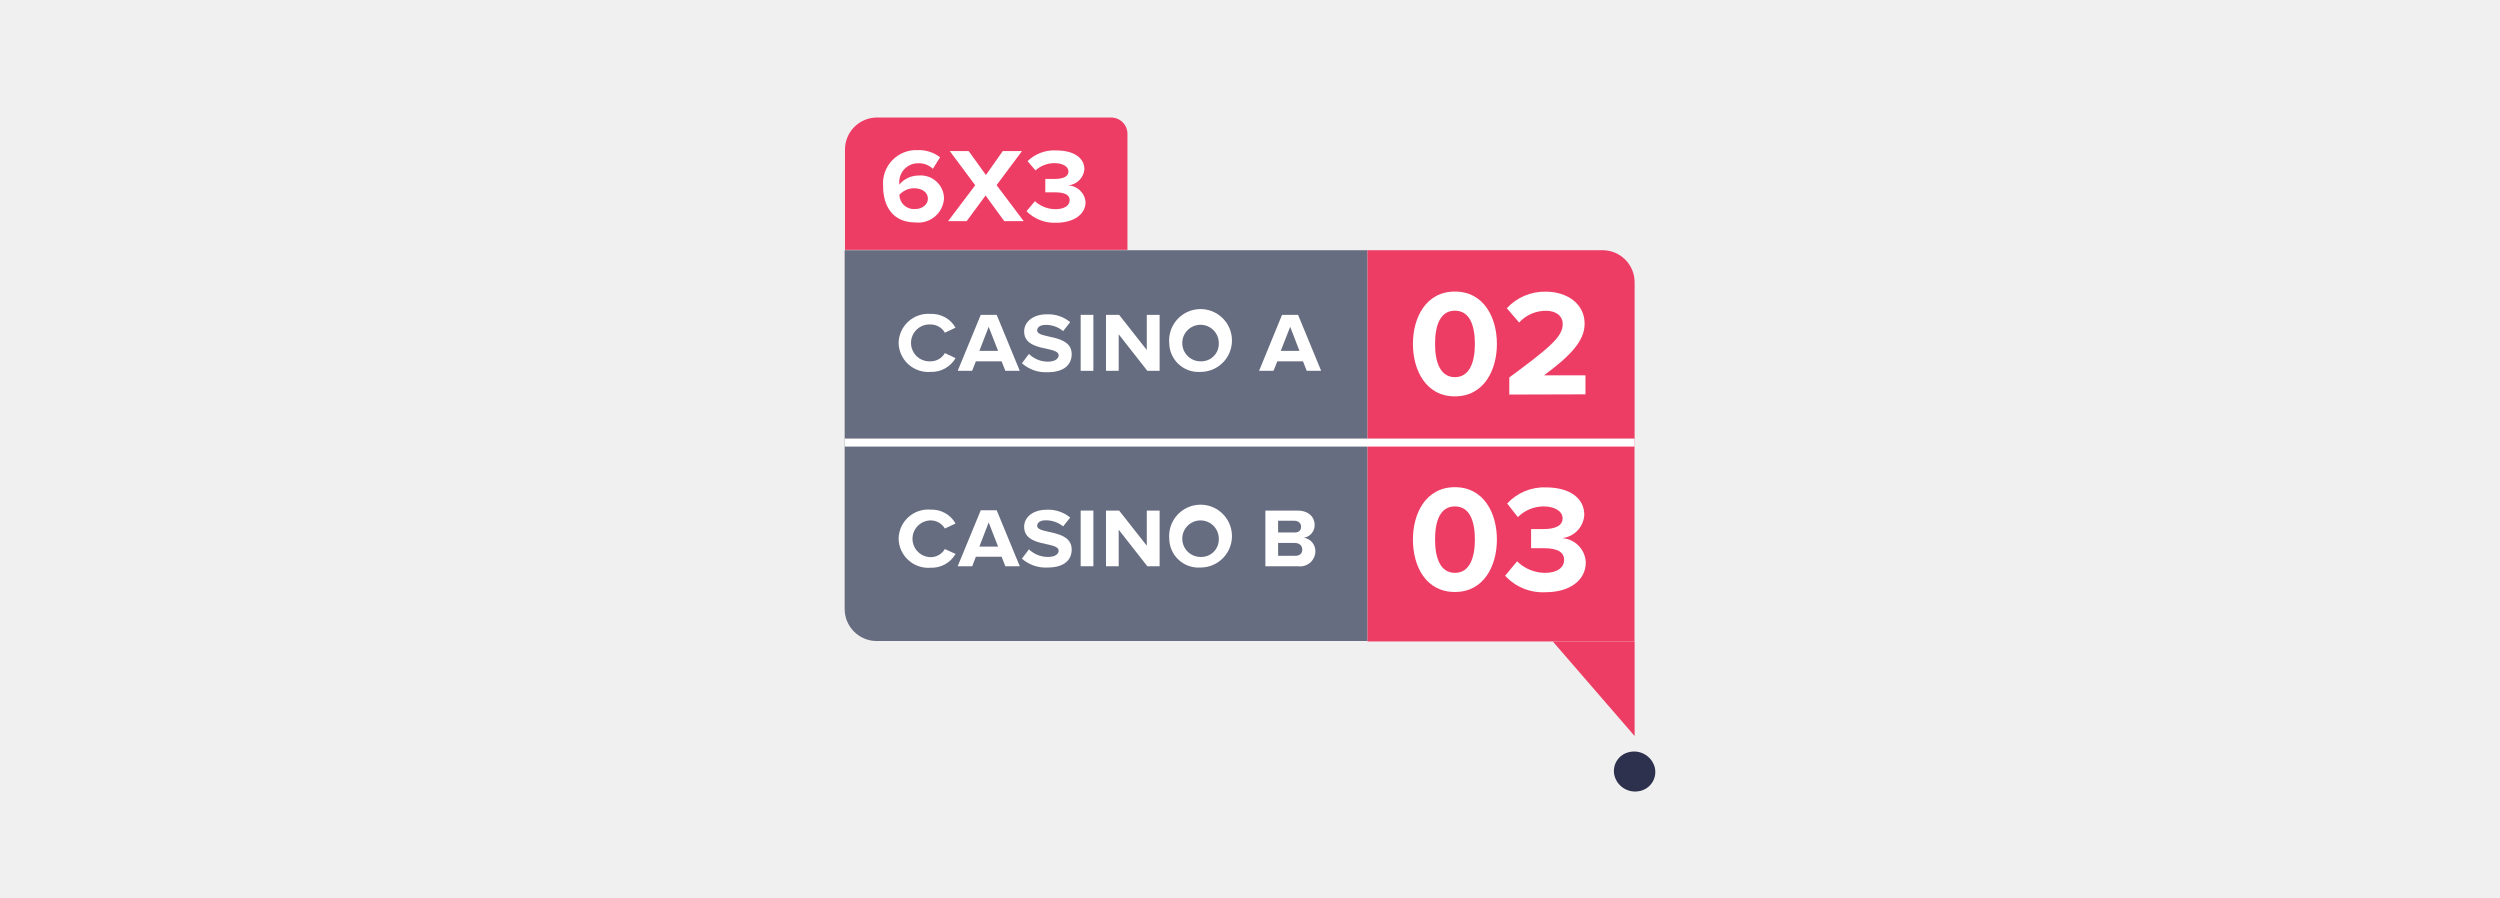
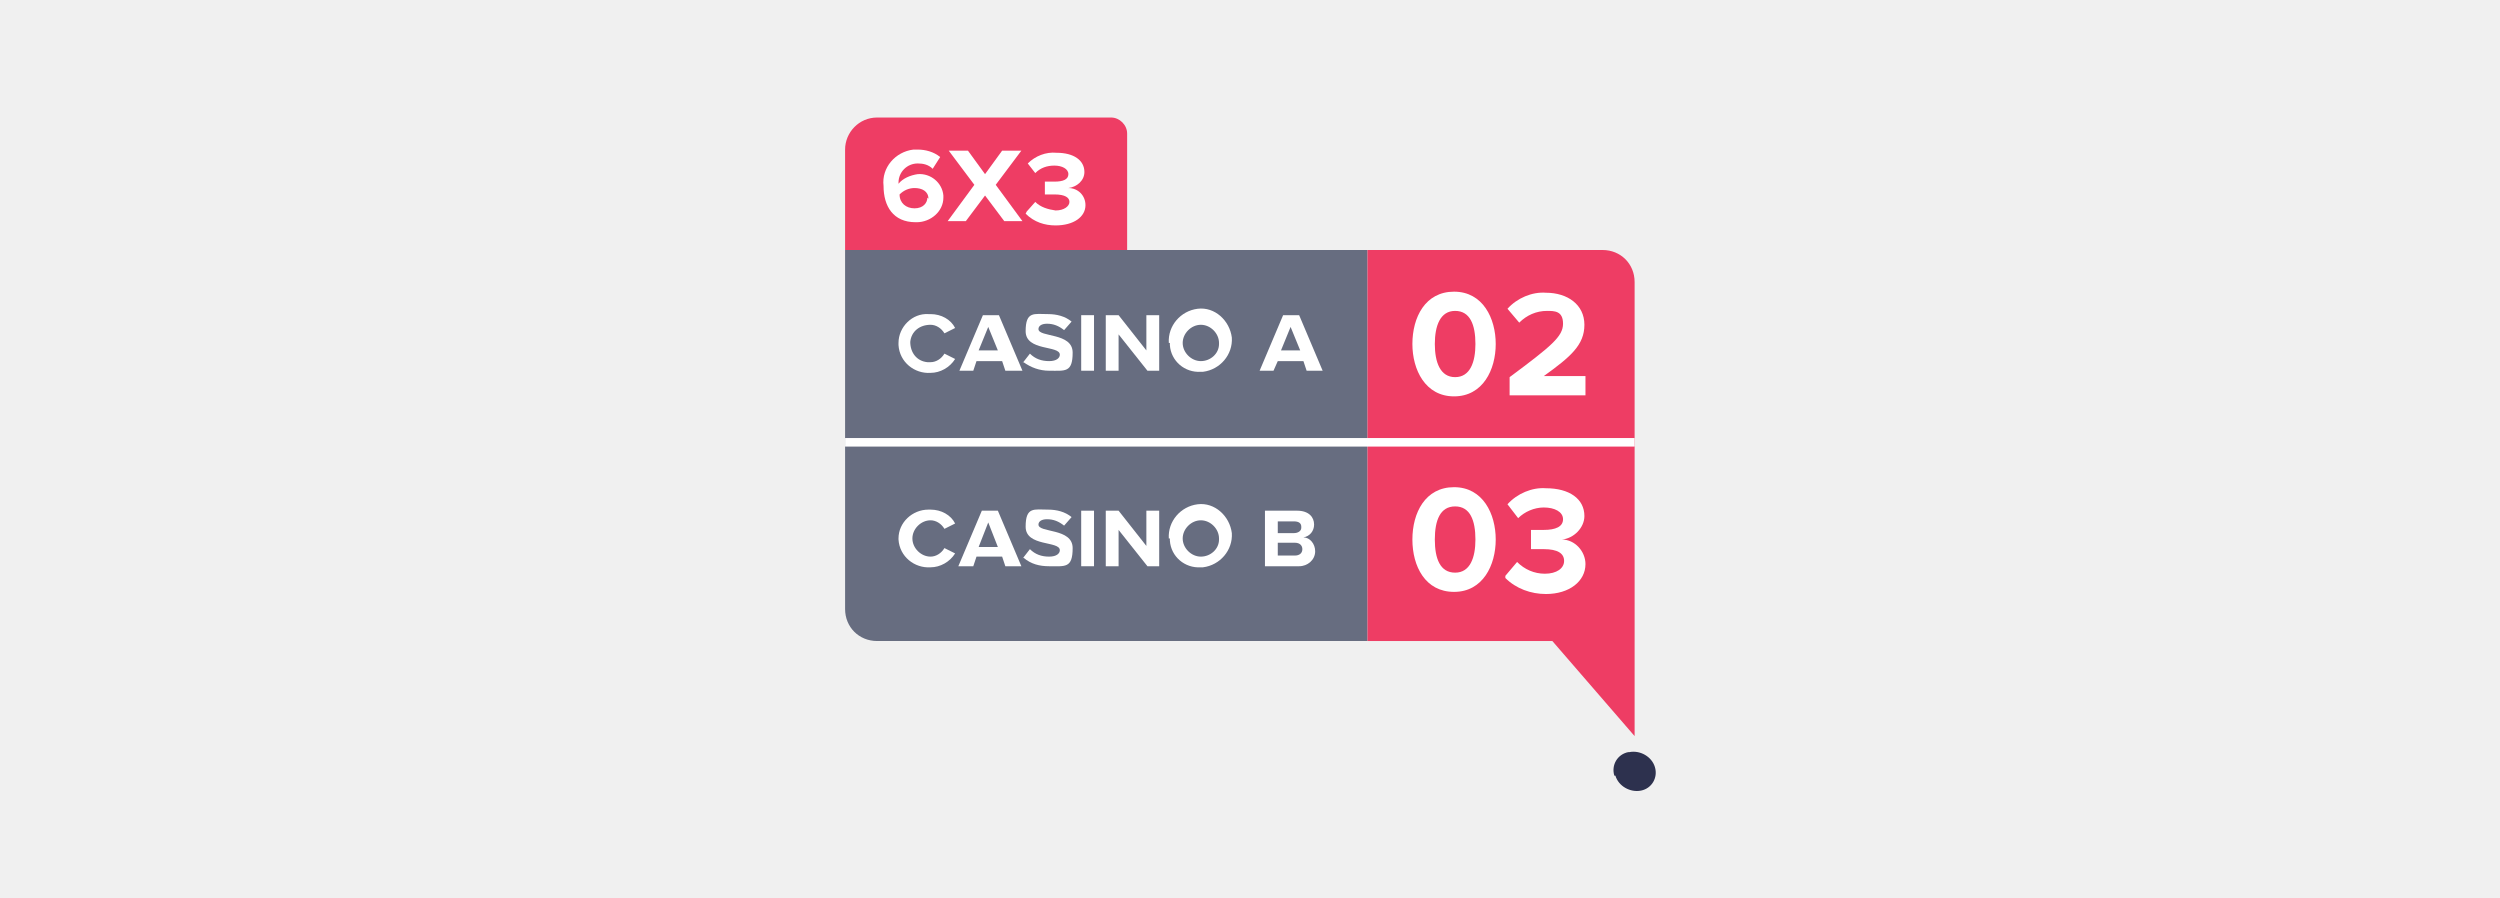
- <svg xmlns="http://www.w3.org/2000/svg" id="Layer_1" data-name="Layer 1" viewBox="0 0 234 84">
+ <svg xmlns="http://www.w3.org/2000/svg" id="Layer_1" data-name="Layer 1" version="1.1" viewBox="0 0 234 84">
  <defs>
-     <style>.cls-1{fill:#676d80;}.cls-2{fill:#fff;}.cls-3{fill:#ee3d64;}.cls-4{fill:#2d314e;}</style>
+     <style>
+       .cls-1 {
+         fill: #676d80;
+       }
+ 
+       .cls-1, .cls-2, .cls-3, .cls-4 {
+         stroke-width: 0px;
+       }
+ 
+       .cls-2 {
+         fill: #2d314e;
+       }
+ 
+       .cls-3 {
+         fill: #fff;
+       }
+ 
+       .cls-4 {
+         fill: #ee3d64;
+       }
+     </style>
  </defs>
-   <path class="cls-1" d="M79.06,41.73H128a0,0,0,0,1,0,0V60a0,0,0,0,1,0,0H82.06a3,3,0,0,1-3-3V41.73A0,0,0,0,1,79.06,41.73Z" />
-   <path class="cls-2" d="M84.11,50.41a2.77,2.77,0,0,1,3-2.71A2.56,2.56,0,0,1,89.44,49l-1,.47a1.54,1.54,0,0,0-1.31-.76,1.72,1.72,0,1,0,0,3.44,1.54,1.54,0,0,0,1.31-.76l1,.46a2.57,2.57,0,0,1-2.33,1.29A2.78,2.78,0,0,1,84.11,50.41Z" />
-   <path class="cls-2" d="M94.1,53l-.35-.89H91.34L91,53H89.64l2.16-5.24h1.49L95.45,53ZM92.54,48.9l-.87,2.26h1.75Z" />
-   <path class="cls-2" d="M95.65,52.29l.66-.87a2.56,2.56,0,0,0,1.78.71c.66,0,1-.27,1-.58,0-.91-3.23-.27-3.23-2.25,0-.87.8-1.59,2.12-1.59a3.23,3.23,0,0,1,2.19.73l-.66.83a2.53,2.53,0,0,0-1.63-.57c-.51,0-.8.2-.8.52,0,.82,3.23.26,3.23,2.22,0,1-.74,1.68-2.25,1.68A3.36,3.36,0,0,1,95.65,52.29Z" />
-   <path class="cls-2" d="M101.15,53V47.79h1.19V53Z" />
-   <path class="cls-2" d="M107.39,53l-2.68-3.42V53h-1.19V47.79h1.23l2.59,3.29V47.79h1.2V53Z" />
-   <path class="cls-2" d="M109.44,50.41a2.94,2.94,0,1,1,2.94,2.71A2.74,2.74,0,0,1,109.44,50.41Zm4.64,0a1.71,1.71,0,1,0-1.7,1.72A1.64,1.64,0,0,0,114.08,50.41Z" />
-   <path class="cls-2" d="M118.44,53V47.79h3c1.07,0,1.61.63,1.61,1.33a1.19,1.19,0,0,1-1,1.21,1.27,1.27,0,0,1,1.07,1.28A1.43,1.43,0,0,1,121.48,53Zm3.34-3.71c0-.32-.25-.55-.65-.55h-1.5v1.1h1.5C121.53,49.87,121.78,49.66,121.78,49.32Zm.11,2.13c0-.33-.25-.6-.71-.6h-1.55v1.2h1.55C121.62,52.05,121.89,51.83,121.89,51.45Z" />
-   <rect class="cls-3" x="128" y="41.73" width="24.99" height="18.31" />
-   <path class="cls-2" d="M132.25,50.5c0-2.45,1.21-4.9,3.93-4.9s3.93,2.45,3.93,4.9-1.21,4.91-3.93,4.91S132.25,53,132.25,50.5Zm5.8,0c0-1.75-.5-3.1-1.87-3.1s-1.86,1.35-1.86,3.1.51,3.12,1.86,3.12S138.05,52.25,138.05,50.5Z" />
-   <path class="cls-2" d="M140.88,53.89,142,52.54a3.74,3.74,0,0,0,2.61,1.08c1.15,0,1.79-.5,1.79-1.21s-.58-1.1-1.91-1.1c-.4,0-1,0-1.18,0V49.52h1.18c1.06,0,1.77-.31,1.77-1s-.78-1.12-1.77-1.12a3.44,3.44,0,0,0-2.42,1l-1-1.27a4.71,4.71,0,0,1,3.63-1.51c2.22,0,3.59,1,3.59,2.58a2.33,2.33,0,0,1-2.08,2.17,2.37,2.37,0,0,1,2.22,2.27c0,1.64-1.46,2.79-3.74,2.79A4.79,4.79,0,0,1,140.88,53.89Z" />
-   <rect class="cls-1" x="79.06" y="23.42" width="48.94" height="18.31" />
-   <path class="cls-2" d="M84.11,32.1a2.78,2.78,0,0,1,3-2.72,2.57,2.57,0,0,1,2.33,1.29l-1,.47a1.53,1.53,0,0,0-1.31-.77,1.73,1.73,0,1,0,0,3.45,1.53,1.53,0,0,0,1.31-.77l1,.47a2.59,2.59,0,0,1-2.33,1.29A2.78,2.78,0,0,1,84.11,32.1Z" />
-   <path class="cls-2" d="M94.1,34.71l-.35-.89H91.34l-.35.89H89.64l2.16-5.24h1.49l2.16,5.24Zm-1.56-4.12-.87,2.25h1.75Z" />
-   <path class="cls-2" d="M95.65,34l.66-.87a2.52,2.52,0,0,0,1.78.72c.66,0,1-.28,1-.59,0-.91-3.23-.27-3.23-2.24,0-.87.8-1.6,2.12-1.6a3.23,3.23,0,0,1,2.19.73l-.66.84a2.49,2.49,0,0,0-1.63-.58c-.51,0-.8.21-.8.52,0,.83,3.23.27,3.23,2.22,0,1-.74,1.69-2.25,1.69A3.36,3.36,0,0,1,95.65,34Z" />
-   <path class="cls-2" d="M101.15,34.71V29.47h1.19v5.24Z" />
-   <path class="cls-2" d="M107.39,34.71l-2.68-3.42v3.42h-1.19V29.47h1.23l2.59,3.29V29.47h1.2v5.24Z" />
-   <path class="cls-2" d="M109.44,32.1a2.94,2.94,0,1,1,2.94,2.71A2.74,2.74,0,0,1,109.44,32.1Zm4.64,0a1.71,1.71,0,1,0-1.7,1.72A1.64,1.64,0,0,0,114.08,32.1Z" />
-   <path class="cls-2" d="M122.31,34.71l-.35-.89h-2.4l-.36.89h-1.35L120,29.47h1.5l2.16,5.24Zm-1.55-4.12-.88,2.25h1.75Z" />
-   <path class="cls-3" d="M128,23.42h22a3,3,0,0,1,3,3V41.73a0,0,0,0,1,0,0H128a0,0,0,0,1,0,0V23.42A0,0,0,0,1,128,23.42Z" />
-   <path class="cls-2" d="M132.25,32.19c0-2.45,1.21-4.9,3.93-4.9s3.93,2.45,3.93,4.9-1.21,4.91-3.93,4.91S132.25,34.64,132.25,32.19Zm5.8,0c0-1.75-.5-3.11-1.87-3.11s-1.86,1.36-1.86,3.11.51,3.11,1.86,3.11S138.05,33.94,138.05,32.19Z" />
-   <path class="cls-2" d="M141.27,36.93v-1.6c3.89-2.87,5-3.84,5-5,0-.84-.75-1.24-1.53-1.24a3.38,3.38,0,0,0-2.55,1.1l-1.15-1.34a4.81,4.81,0,0,1,3.65-1.55c2,0,3.63,1.14,3.63,3,0,1.62-1.33,3-3.8,4.83h3.88v1.78Z" />
-   <path class="cls-3" d="M82.06,11H104a1.53,1.53,0,0,1,1.53,1.53V23.39a0,0,0,0,1,0,0H79.09a0,0,0,0,1,0,0V14A3,3,0,0,1,82.06,11Z" />
-   <path class="cls-2" d="M82.66,17.44a3.11,3.11,0,0,1,3.26-3.39,3.25,3.25,0,0,1,2.07.67l-.67,1.08a1.92,1.92,0,0,0-1.4-.52,1.76,1.76,0,0,0-1.75,1.86.66.66,0,0,0,0,.14,2.35,2.35,0,0,1,1.8-.85,2.18,2.18,0,0,1,2.39,2.14,2.41,2.41,0,0,1-2.69,2.25C83.55,20.82,82.66,19.28,82.66,17.44Zm4.19,1.18c0-.69-.63-1-1.29-1a1.84,1.84,0,0,0-1.38.62,1.36,1.36,0,0,0,1.42,1.33C86.41,19.58,86.85,19.07,86.85,18.62Z" />
-   <path class="cls-2" d="M94,20.7l-1.75-2.4-1.77,2.4H88.74l2.54-3.36-2.38-3.2h1.77l1.61,2.24,1.58-2.24h1.8l-2.38,3.19,2.54,3.37Z" />
-   <path class="cls-2" d="M96.08,19.77l.79-.94a2.85,2.85,0,0,0,1.92.75c.85,0,1.33-.35,1.33-.84S99.69,18,98.71,18l-.87,0V16.75h.87c.78,0,1.3-.22,1.3-.7s-.58-.78-1.3-.78a2.66,2.66,0,0,0-1.79.68l-.74-.87a3.57,3.57,0,0,1,2.68-1c1.63,0,2.64.68,2.64,1.77a1.66,1.66,0,0,1-1.53,1.5,1.71,1.71,0,0,1,1.64,1.57c0,1.13-1.09,1.93-2.76,1.93A3.68,3.68,0,0,1,96.08,19.77Z" />
-   <polygon class="cls-3" points="153 68.89 153 60.04 145.34 60.04 153 68.89" />
-   <path class="cls-4" d="M151.12,72.63a1.81,1.81,0,0,1,1.4-2.24,2,2,0,0,1,2.36,1.41,1.82,1.82,0,0,1-1.4,2.24,2,2,0,0,1-2.36-1.41" />
-   <rect class="cls-2" x="79.06" y="41.05" width="73.94" height="0.75" />
+   <path class="cls-1" d="M79.1,41.7h48.9v18.3h-45.9c-1.7,0-3-1.3-3-3v-15.3h0Z" />
+   <path class="cls-3" d="M84.1,50.4c0-1.5,1.3-2.7,2.8-2.7,0,0,.1,0,.2,0,1,0,1.9.5,2.3,1.3l-1,.5c-.3-.5-.8-.8-1.3-.8-.9,0-1.7.8-1.7,1.7,0,.9.8,1.7,1.7,1.7h0c.5,0,1-.3,1.3-.8l1,.5c-.5.8-1.4,1.3-2.3,1.3-1.5.1-2.9-1-3-2.6,0,0,0-.1,0-.2Z" />
+   <path class="cls-3" d="M94.1,53l-.3-.9h-2.4l-.3.9h-1.4l2.2-5.2h1.5l2.2,5.2h-1.3ZM92.5,48.9l-.9,2.3h1.8l-.9-2.3Z" />
+   <path class="cls-3" d="M95.7,52.3l.7-.9c.5.5,1.1.7,1.8.7.7,0,1-.3,1-.6,0-.9-3.2-.3-3.2-2.2s.8-1.6,2.1-1.6c.8,0,1.6.2,2.2.7l-.7.8c-.5-.4-1-.6-1.6-.6-.5,0-.8.2-.8.5,0,.8,3.2.3,3.2,2.2s-.7,1.7-2.2,1.7c-.9,0-1.7-.2-2.4-.8Z" />
+   <path class="cls-3" d="M101.2,53v-5.2h1.2v5.2h-1.2Z" />
+   <path class="cls-3" d="M107.4,53l-2.7-3.4v3.4h-1.2v-5.2h1.2l2.6,3.3v-3.3h1.2v5.2h-1.1Z" />
+   <path class="cls-3" d="M109.4,50.4c-.1-1.6,1.1-3,2.7-3.2s3,1.1,3.2,2.7c.1,1.6-1.1,3-2.7,3.2,0,0-.1,0-.2,0-1.5.1-2.8-1-2.9-2.5,0,0,0-.1,0-.2ZM114.1,50.4c0-.9-.8-1.7-1.7-1.7s-1.7.8-1.7,1.7c0,.9.8,1.7,1.7,1.7.9,0,1.7-.7,1.7-1.6,0,0,0,0,0-.1Z" />
+   <path class="cls-3" d="M118.4,53v-5.2h3c1.1,0,1.6.6,1.6,1.3,0,.6-.4,1.1-1,1.2.6,0,1.1.6,1.1,1.3,0,.8-.7,1.4-1.5,1.4,0,0-.1,0-.2,0h-3ZM121.8,49.3c0-.3-.2-.5-.7-.5h-1.5v1.1h1.5c.4,0,.7-.2.7-.5h0ZM121.9,51.4c0-.3-.2-.6-.7-.6h-1.6v1.2h1.6c.4,0,.7-.2.7-.6h0Z" />
+   <rect class="cls-4" x="128" y="41.7" width="25" height="18.3" />
+   <path class="cls-3" d="M132.2,50.5c0-2.5,1.2-4.9,3.9-4.9s3.9,2.5,3.9,4.9-1.2,4.9-3.9,4.9-3.9-2.4-3.9-4.9ZM138.1,50.5c0-1.8-.5-3.1-1.9-3.1s-1.9,1.3-1.9,3.1.5,3.1,1.9,3.1,1.9-1.4,1.9-3.1Z" />
+   <path class="cls-3" d="M140.9,53.9l1.1-1.3c.7.7,1.6,1.1,2.6,1.1,1.1,0,1.8-.5,1.8-1.2s-.6-1.1-1.9-1.1h-1.2v-1.8h1.2c1.1,0,1.8-.3,1.8-1s-.8-1.1-1.8-1.1c-.9,0-1.8.4-2.4,1l-1-1.3c.9-1,2.3-1.6,3.6-1.5,2.2,0,3.6,1,3.6,2.6,0,1.1-1,2.1-2.1,2.2,1.2,0,2.2,1.1,2.2,2.3,0,1.6-1.5,2.8-3.7,2.8-1.4,0-2.8-.5-3.8-1.5Z" />
+   <rect class="cls-1" x="79.1" y="23.4" width="48.9" height="18.3" />
+   <path class="cls-3" d="M84.1,32.1c0-1.5,1.3-2.8,2.8-2.7,0,0,.1,0,.2,0,1,0,1.9.5,2.3,1.3l-1,.5c-.3-.5-.8-.8-1.3-.8-1,0-1.8.6-1.9,1.6,0,1,.6,1.8,1.6,1.9,0,0,.2,0,.3,0,.5,0,1-.3,1.3-.8l1,.5c-.5.8-1.4,1.3-2.3,1.3-1.5.1-2.9-1-3-2.6,0,0,0-.1,0-.2Z" />
+   <path class="cls-3" d="M94.1,34.7l-.3-.9h-2.4l-.3.9h-1.3l2.2-5.2h1.5l2.2,5.2h-1.4ZM92.5,30.6l-.9,2.2h1.8l-.9-2.2Z" />
+   <path class="cls-3" d="M95.7,34l.7-.9c.5.5,1.1.7,1.8.7.7,0,1-.3,1-.6,0-.9-3.2-.3-3.2-2.2s.8-1.6,2.1-1.6c.8,0,1.6.2,2.2.7l-.7.8c-.5-.4-1-.6-1.6-.6-.5,0-.8.2-.8.5,0,.8,3.2.3,3.2,2.2s-.7,1.7-2.2,1.7c-.9,0-1.7-.3-2.4-.8Z" />
+   <path class="cls-3" d="M101.2,34.7v-5.2h1.2v5.2h-1.2Z" />
+   <path class="cls-3" d="M107.4,34.7l-2.7-3.4v3.4h-1.2v-5.2h1.2l2.6,3.3v-3.3h1.2v5.2h-1.1Z" />
+   <path class="cls-3" d="M109.4,32.1c-.1-1.6,1.1-3,2.7-3.2s3,1.1,3.2,2.7c.1,1.6-1.1,3-2.7,3.2,0,0-.1,0-.2,0-1.5.1-2.8-1-2.9-2.5,0,0,0-.1,0-.2ZM114.1,32.1c0-.9-.8-1.7-1.7-1.7-.9,0-1.7.8-1.7,1.7,0,.9.8,1.7,1.7,1.7.9,0,1.7-.7,1.7-1.6,0,0,0,0,0-.1Z" />
+   <path class="cls-3" d="M122.3,34.7l-.3-.9h-2.4l-.4.9h-1.3l2.2-5.2h1.5l2.2,5.2h-1.4ZM120.8,30.6l-.9,2.2h1.8l-.9-2.2Z" />
+   <path class="cls-4" d="M128,23.4h22c1.7,0,3,1.3,3,3v15.3h-25v-18.3h0Z" />
+   <path class="cls-3" d="M132.2,32.2c0-2.5,1.2-4.9,3.9-4.9s3.9,2.5,3.9,4.9-1.2,4.9-3.9,4.9-3.9-2.5-3.9-4.9ZM138.1,32.2c0-1.8-.5-3.1-1.9-3.1s-1.9,1.4-1.9,3.1.5,3.1,1.9,3.1,1.9-1.4,1.9-3.1Z" />
+   <path class="cls-3" d="M141.3,36.9v-1.6c3.9-2.9,5-3.8,5-5s-.8-1.2-1.5-1.2c-1,0-1.9.4-2.6,1.1l-1.1-1.3c.9-1,2.3-1.6,3.6-1.5,2,0,3.6,1.1,3.6,3s-1.3,3-3.8,4.8h3.9v1.8h-7.1Z" />
+   <path class="cls-4" d="M82.1,11h21.9c.8,0,1.5.7,1.5,1.5v10.9h-26.4v-9.4c0-1.6,1.3-3,3-3Z" />
+   <path class="cls-3" d="M82.7,17.4c-.2-1.7,1.1-3.2,2.8-3.4.1,0,.3,0,.4,0,.7,0,1.5.2,2.1.7l-.7,1.1c-.4-.4-.9-.5-1.4-.5-1,0-1.8.8-1.8,1.8,0,0,0,0,0,0,0,0,0,0,0,.1.4-.5,1.1-.8,1.8-.9,1.2-.1,2.3.8,2.4,2,0,0,0,.1,0,.2,0,1.3-1.2,2.3-2.5,2.3,0,0,0,0-.1,0-2.1,0-3-1.5-3-3.4ZM86.9,18.6c0-.7-.6-1-1.3-1-.5,0-1,.2-1.4.6,0,.8.6,1.3,1.4,1.3,0,0,0,0,0,0,.8,0,1.2-.5,1.2-1Z" />
+   <path class="cls-3" d="M94,20.7l-1.8-2.4-1.8,2.4h-1.7l2.5-3.4-2.4-3.2h1.8l1.6,2.2,1.6-2.2h1.8l-2.4,3.2,2.5,3.4h-1.8Z" />
+   <path class="cls-3" d="M96.1,19.8l.8-.9c.5.5,1.2.7,1.9.8.8,0,1.3-.4,1.3-.8s-.4-.7-1.4-.7h-.9v-1.2h.9c.8,0,1.3-.2,1.3-.7s-.6-.8-1.3-.8c-.7,0-1.3.2-1.8.7l-.7-.9c.7-.7,1.7-1.1,2.7-1,1.6,0,2.6.7,2.6,1.8,0,.8-.7,1.4-1.5,1.5.9,0,1.6.7,1.6,1.6,0,1.1-1.1,1.9-2.8,1.9-1,0-2-.3-2.8-1.1Z" />
+   <polygon class="cls-4" points="153 68.9 153 60 145.3 60 153 68.9" />
+   <path class="cls-2" d="M151.1,72.6c-.3-1,.3-2,1.3-2.2,0,0,0,0,.1,0,1-.2,2.1.4,2.4,1.4.3,1-.3,2-1.3,2.2,0,0,0,0,0,0-1,.2-2.1-.4-2.4-1.4" />
+   <rect class="cls-3" x="79.1" y="41" width="73.9" height=".8" />
</svg>
